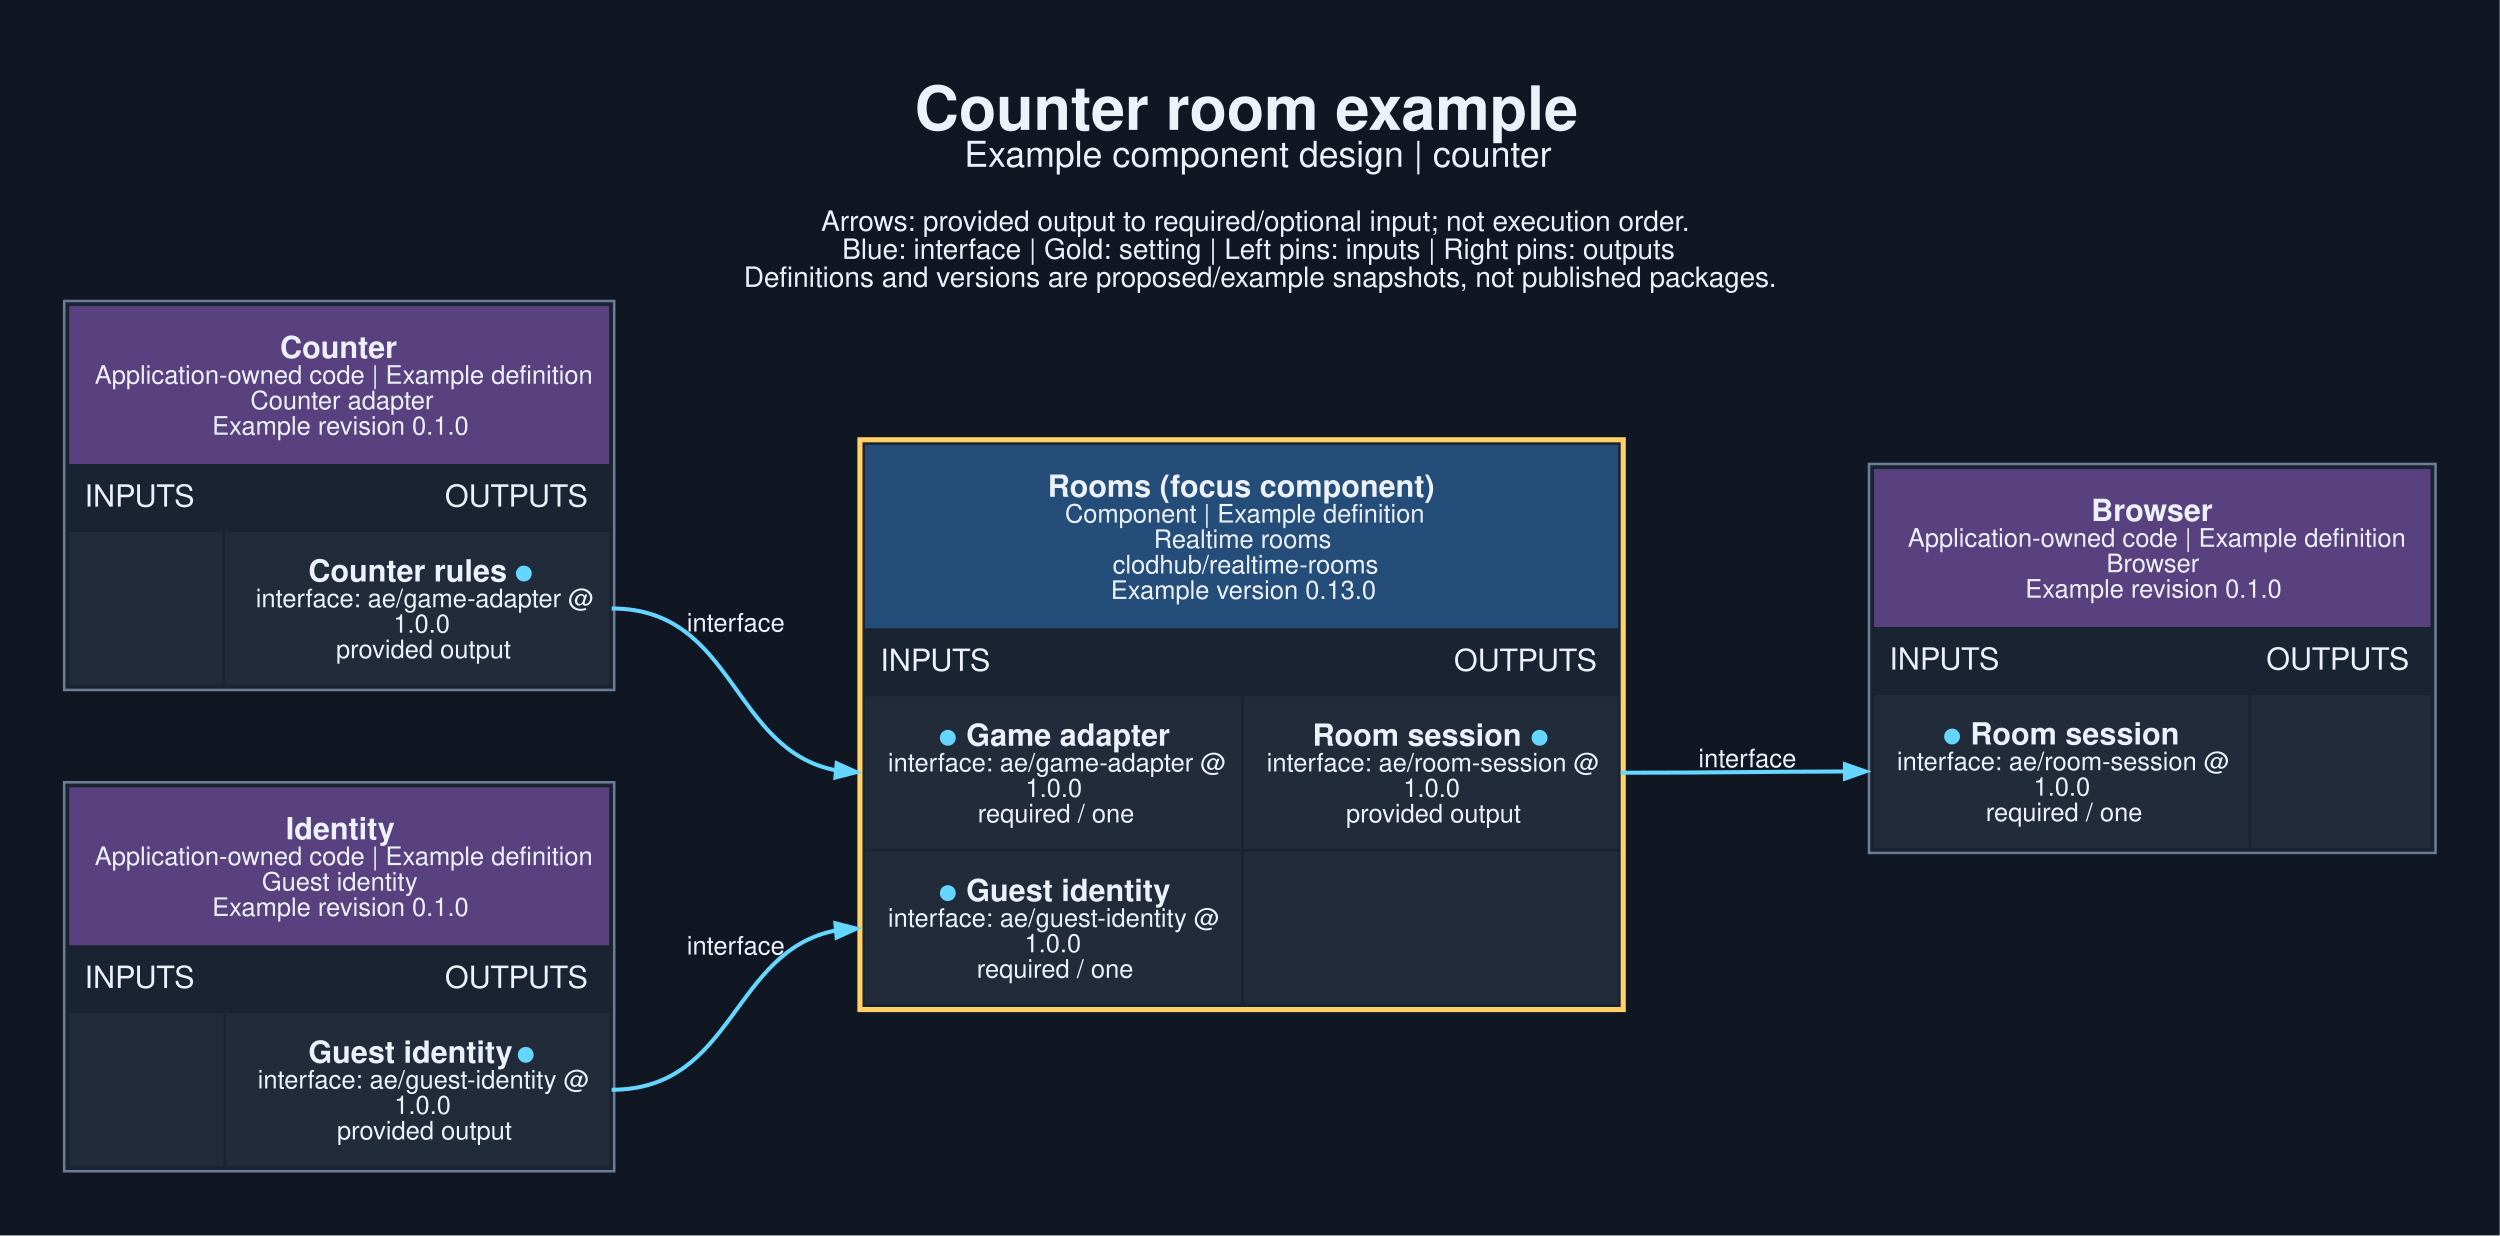
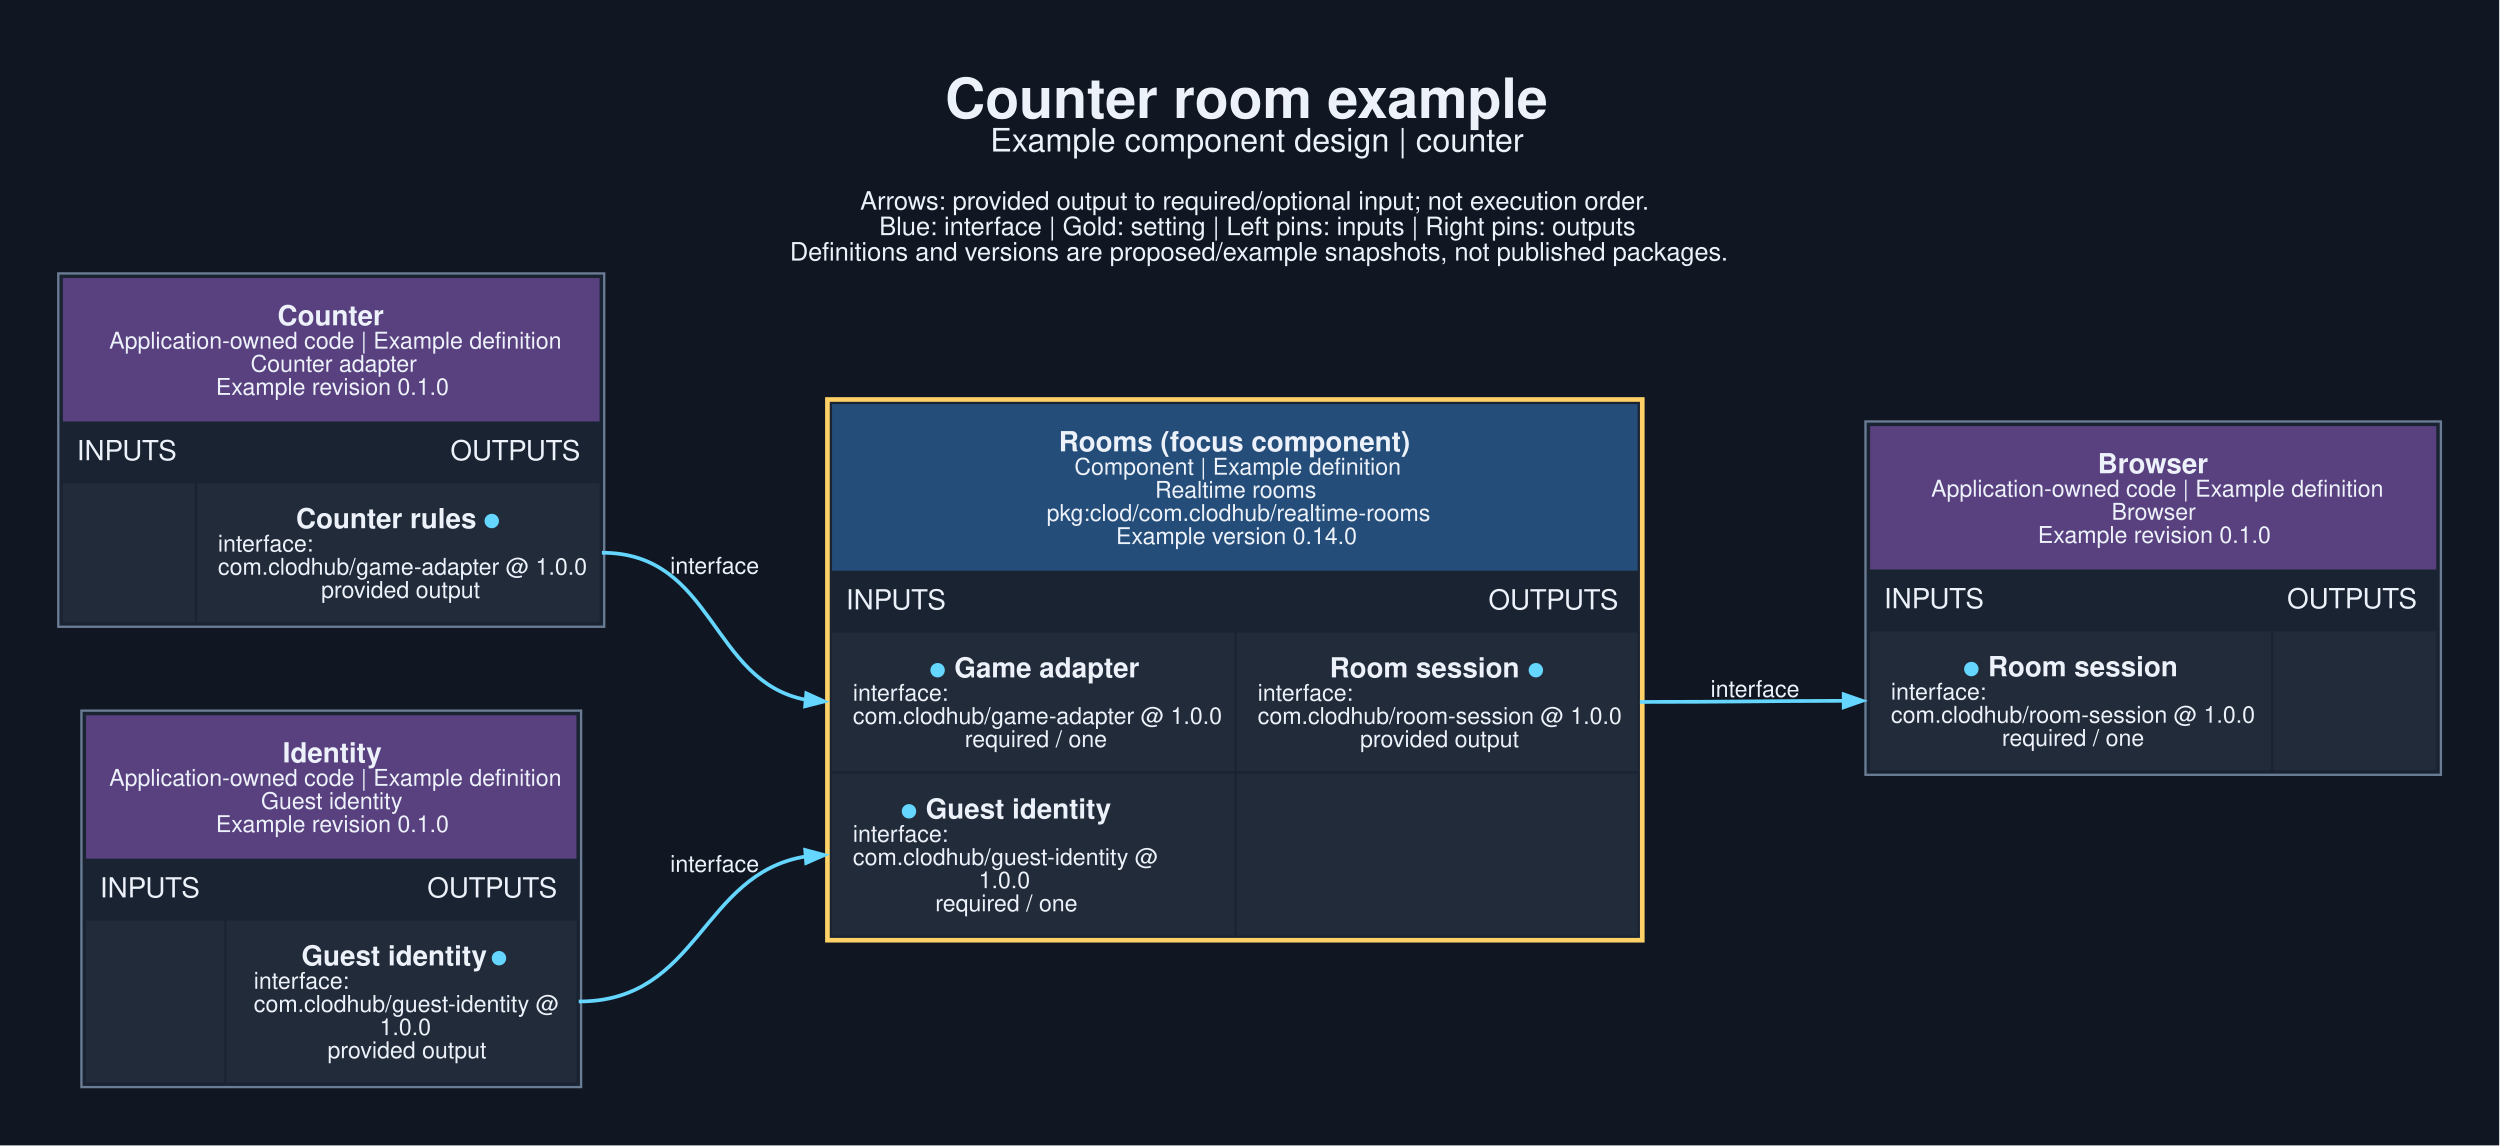
- <svg xmlns="http://www.w3.org/2000/svg" width="1309pt" height="647pt" viewBox="0.00 0.00 1309.00 647.00">
-   <g id="graph0" class="graph" transform="scale(1.33333 1.33333) rotate(0) translate(25.2 459.95)">
-     <polygon fill="#101722" stroke="none" points="-25.2,25.2 -25.2,-459.95 956.45,-459.95 956.45,25.2 -25.2,25.2" />
-     <text xml:space="preserve" text-anchor="start" x="334" y="-408.95" font-family="Helvetica,sans-Serif" font-weight="bold" font-size="24.00" fill="#edf2fa">Counter room example</text>
-     <text xml:space="preserve" text-anchor="start" x="353.5" y="-394.45" font-family="Helvetica,sans-Serif" font-size="14.00" fill="#edf2fa">Example component design | counter</text>
-     <text xml:space="preserve" text-anchor="start" x="297.25" y="-369.3" font-family="Helvetica,sans-Serif" font-size="11.00" fill="#edf2fa">Arrows: provided output to required/optional input; not execution order.</text>
-     <text xml:space="preserve" text-anchor="start" x="305.5" y="-358.3" font-family="Helvetica,sans-Serif" font-size="11.00" fill="#edf2fa">Blue: interface | Gold: setting | Left pins: inputs | Right pins: outputs</text>
-     <text xml:space="preserve" text-anchor="start" x="266.88" y="-347.3" font-family="Helvetica,sans-Serif" font-size="11.00" fill="#edf2fa">Definitions and versions are proposed/example snapshots, not published packages.</text>
+ <svg xmlns="http://www.w3.org/2000/svg" width="1441pt" height="660pt" viewBox="0.00 0.00 1441.00 660.00">
+   <g id="graph0" class="graph" transform="scale(1.33333 1.33333) rotate(0) translate(25.2 469.95)">
+     <polygon fill="#101722" stroke="none" points="-25.2,25.2 -25.2,-469.95 1055.2,-469.95 1055.2,25.2 -25.2,25.2" />
+     <text xml:space="preserve" text-anchor="start" x="383.38" y="-418.95" font-family="Helvetica,sans-Serif" font-weight="bold" font-size="24.00" fill="#edf2fa">Counter room example</text>
+     <text xml:space="preserve" text-anchor="start" x="402.88" y="-404.45" font-family="Helvetica,sans-Serif" font-size="14.00" fill="#edf2fa">Example component design | counter</text>
+     <text xml:space="preserve" text-anchor="start" x="346.62" y="-379.3" font-family="Helvetica,sans-Serif" font-size="11.00" fill="#edf2fa">Arrows: provided output to required/optional input; not execution order.</text>
+     <text xml:space="preserve" text-anchor="start" x="354.88" y="-368.3" font-family="Helvetica,sans-Serif" font-size="11.00" fill="#edf2fa">Blue: interface | Gold: setting | Left pins: inputs | Right pins: outputs</text>
+     <text xml:space="preserve" text-anchor="start" x="316.25" y="-357.3" font-family="Helvetica,sans-Serif" font-size="11.00" fill="#edf2fa">Definitions and versions are proposed/example snapshots, not published packages.</text>
    <g id="node1" class="node">
-       <polygon fill="#1a2332" stroke="none" points="0,-189 0,-341.75 216,-341.75 216,-189 0,-189" />
-       <polygon fill="#594180" stroke="none" points="2,-277.75 2,-339.75 214,-339.75 214,-277.75 2,-277.75" />
-       <text xml:space="preserve" text-anchor="start" x="84.75" y="-319.35" font-family="Helvetica,sans-Serif" font-weight="bold" font-size="12.00" fill="#edf2fa">Counter</text>
-       <text xml:space="preserve" text-anchor="start" x="12" y="-309.25" font-family="Helvetica,sans-Serif" font-size="10.00" fill="#edf2fa">Application-owned code | Example definition</text>
-       <text xml:space="preserve" text-anchor="start" x="73.12" y="-299.25" font-family="Helvetica,sans-Serif" font-size="10.00" fill="#edf2fa">Counter adapter</text>
-       <text xml:space="preserve" text-anchor="start" x="58.12" y="-289.25" font-family="Helvetica,sans-Serif" font-size="10.00" fill="#edf2fa">Example revision 0.1.0</text>
-       <text xml:space="preserve" text-anchor="start" x="8" y="-261" font-family="Helvetica,sans-Serif" font-size="12.00" fill="#edf2fa">INPUTS</text>
-       <text xml:space="preserve" text-anchor="start" x="149.5" y="-261" font-family="Helvetica,sans-Serif" font-size="12.00" fill="#edf2fa">OUTPUTS</text>
-       <polygon fill="#222b3a" stroke="none" points="2,-191 2,-251 62.12,-251 62.12,-191 2,-191" />
-       <polygon fill="#222b3a" stroke="none" points="63.12,-191 63.12,-251 214,-251 214,-191 63.12,-191" />
-       <text xml:space="preserve" text-anchor="start" x="95.88" y="-231.6" font-family="Helvetica,sans-Serif" font-weight="bold" font-size="12.00" fill="#edf2fa">Counter rules </text>
-       <text xml:space="preserve" text-anchor="start" x="176.88" y="-231.6" font-family="Helvetica,sans-Serif" font-weight="bold" font-size="12.00" fill="#65d6ff">●</text>
-       <text xml:space="preserve" text-anchor="start" x="75.25" y="-221.5" font-family="Helvetica,sans-Serif" font-size="10.00" fill="#edf2fa">interface: ae/game-adapter @</text>
-       <text xml:space="preserve" text-anchor="start" x="129.25" y="-211.5" font-family="Helvetica,sans-Serif" font-size="10.00" fill="#edf2fa">1.0.0</text>
-       <text xml:space="preserve" text-anchor="start" x="106.75" y="-201.5" font-family="Helvetica,sans-Serif" font-size="10.00" fill="#edf2fa">provided output</text>
-       <polygon fill="none" stroke="#6b7d95" points="0,-189 0,-341.75 216,-341.75 216,-189 0,-189" />
+       <polygon fill="#1a2332" stroke="none" points="0,-199 0,-351.75 236,-351.75 236,-199 0,-199" />
+       <polygon fill="#594180" stroke="none" points="2,-287.75 2,-349.75 234,-349.75 234,-287.75 2,-287.75" />
+       <text xml:space="preserve" text-anchor="start" x="94.75" y="-329.35" font-family="Helvetica,sans-Serif" font-weight="bold" font-size="12.00" fill="#edf2fa">Counter</text>
+       <text xml:space="preserve" text-anchor="start" x="22" y="-319.25" font-family="Helvetica,sans-Serif" font-size="10.00" fill="#edf2fa">Application-owned code | Example definition</text>
+       <text xml:space="preserve" text-anchor="start" x="83.12" y="-309.25" font-family="Helvetica,sans-Serif" font-size="10.00" fill="#edf2fa">Counter adapter</text>
+       <text xml:space="preserve" text-anchor="start" x="68.12" y="-299.25" font-family="Helvetica,sans-Serif" font-size="10.00" fill="#edf2fa">Example revision 0.1.0</text>
+       <text xml:space="preserve" text-anchor="start" x="8" y="-271" font-family="Helvetica,sans-Serif" font-size="12.00" fill="#edf2fa">INPUTS</text>
+       <text xml:space="preserve" text-anchor="start" x="169.5" y="-271" font-family="Helvetica,sans-Serif" font-size="12.00" fill="#edf2fa">OUTPUTS</text>
+       <polygon fill="#222b3a" stroke="none" points="2,-201 2,-261 59,-261 59,-201 2,-201" />
+       <polygon fill="#222b3a" stroke="none" points="60,-201 60,-261 234,-261 234,-201 60,-201" />
+       <text xml:space="preserve" text-anchor="start" x="102.75" y="-241.6" font-family="Helvetica,sans-Serif" font-weight="bold" font-size="12.00" fill="#edf2fa">Counter rules </text>
+       <text xml:space="preserve" text-anchor="start" x="183.75" y="-241.6" font-family="Helvetica,sans-Serif" font-weight="bold" font-size="12.00" fill="#65d6ff">●</text>
+       <text xml:space="preserve" text-anchor="start" x="69" y="-231.5" font-family="Helvetica,sans-Serif" font-size="10.00" fill="#edf2fa">interface:</text>
+       <text xml:space="preserve" text-anchor="start" x="69" y="-221.5" font-family="Helvetica,sans-Serif" font-size="10.00" fill="#edf2fa">com.clodhub/game-adapter @ 1.0.0</text>
+       <text xml:space="preserve" text-anchor="start" x="113.62" y="-211.5" font-family="Helvetica,sans-Serif" font-size="10.00" fill="#edf2fa">provided output</text>
+       <polygon fill="none" stroke="#6b7d95" points="0,-199 0,-351.75 236,-351.75 236,-199 0,-199" />
    </g>
    <g id="node3" class="node">
-       <polygon fill="#1a2332" stroke="none" points="311.5,-62.5 311.5,-288.25 613.25,-288.25 613.25,-62.5 311.5,-62.5" />
-       <polygon fill="#254d79" stroke="none" points="314.5,-213.25 314.5,-285.25 610.25,-285.25 610.25,-213.25 314.5,-213.25" />
-       <text xml:space="preserve" text-anchor="start" x="386.25" y="-264.85" font-family="Helvetica,sans-Serif" font-weight="bold" font-size="12.00" fill="#edf2fa">Rooms (focus component)</text>
-       <text xml:space="preserve" text-anchor="start" x="393" y="-254.75" font-family="Helvetica,sans-Serif" font-size="10.00" fill="#edf2fa">Component | Example definition</text>
-       <text xml:space="preserve" text-anchor="start" x="427.88" y="-244.75" font-family="Helvetica,sans-Serif" font-size="10.00" fill="#edf2fa">Realtime rooms</text>
-       <text xml:space="preserve" text-anchor="start" x="411.75" y="-234.75" font-family="Helvetica,sans-Serif" font-size="10.00" fill="#edf2fa">clodhub/realtime-rooms</text>
-       <text xml:space="preserve" text-anchor="start" x="411" y="-224.75" font-family="Helvetica,sans-Serif" font-size="10.00" fill="#edf2fa">Example version 0.13.0</text>
-       <text xml:space="preserve" text-anchor="start" x="320.5" y="-196.5" font-family="Helvetica,sans-Serif" font-size="12.00" fill="#edf2fa">INPUTS</text>
-       <text xml:space="preserve" text-anchor="start" x="545.75" y="-196.5" font-family="Helvetica,sans-Serif" font-size="12.00" fill="#edf2fa">OUTPUTS</text>
-       <polygon fill="#222b3a" stroke="none" points="314.5,-126.5 314.5,-186.5 462.25,-186.5 462.25,-126.5 314.5,-126.5" />
-       <text xml:space="preserve" text-anchor="start" x="343.38" y="-167.1" font-family="Helvetica,sans-Serif" font-weight="bold" font-size="12.00" fill="#65d6ff">●</text>
-       <text xml:space="preserve" text-anchor="start" x="350.88" y="-167.1" font-family="Helvetica,sans-Serif" font-weight="bold" font-size="12.00" fill="#edf2fa"> Game adapter</text>
-       <text xml:space="preserve" text-anchor="start" x="323.5" y="-157" font-family="Helvetica,sans-Serif" font-size="10.00" fill="#edf2fa">interface: ae/game-adapter @</text>
-       <text xml:space="preserve" text-anchor="start" x="377.5" y="-147" font-family="Helvetica,sans-Serif" font-size="10.00" fill="#edf2fa">1.0.0</text>
-       <text xml:space="preserve" text-anchor="start" x="358.75" y="-137" font-family="Helvetica,sans-Serif" font-size="10.00" fill="#edf2fa">required / one</text>
-       <polygon fill="#222b3a" stroke="none" points="463.25,-126.5 463.25,-186.5 610.25,-186.5 610.25,-126.5 463.25,-126.5" />
-       <text xml:space="preserve" text-anchor="start" x="490.25" y="-167.1" font-family="Helvetica,sans-Serif" font-weight="bold" font-size="12.00" fill="#edf2fa">Room session </text>
-       <text xml:space="preserve" text-anchor="start" x="575.75" y="-167.1" font-family="Helvetica,sans-Serif" font-weight="bold" font-size="12.00" fill="#65d6ff">●</text>
-       <text xml:space="preserve" text-anchor="start" x="472.25" y="-157" font-family="Helvetica,sans-Serif" font-size="10.00" fill="#edf2fa">interface: ae/room-session @</text>
-       <text xml:space="preserve" text-anchor="start" x="525.88" y="-147" font-family="Helvetica,sans-Serif" font-size="10.00" fill="#edf2fa">1.0.0</text>
-       <text xml:space="preserve" text-anchor="start" x="503.38" y="-137" font-family="Helvetica,sans-Serif" font-size="10.00" fill="#edf2fa">provided output</text>
-       <polygon fill="#222b3a" stroke="none" points="314.5,-65.5 314.5,-125.5 462.25,-125.5 462.25,-65.5 314.5,-65.5" />
-       <text xml:space="preserve" text-anchor="start" x="343.38" y="-106.1" font-family="Helvetica,sans-Serif" font-weight="bold" font-size="12.00" fill="#65d6ff">●</text>
-       <text xml:space="preserve" text-anchor="start" x="350.88" y="-106.1" font-family="Helvetica,sans-Serif" font-weight="bold" font-size="12.00" fill="#edf2fa"> Guest identity</text>
-       <text xml:space="preserve" text-anchor="start" x="323.5" y="-96" font-family="Helvetica,sans-Serif" font-size="10.00" fill="#edf2fa">interface: ae/guest-identity @</text>
-       <text xml:space="preserve" text-anchor="start" x="377.12" y="-86" font-family="Helvetica,sans-Serif" font-size="10.00" fill="#edf2fa">1.0.0</text>
-       <text xml:space="preserve" text-anchor="start" x="358.38" y="-76" font-family="Helvetica,sans-Serif" font-size="10.00" fill="#edf2fa">required / one</text>
-       <polygon fill="#222b3a" stroke="none" points="463.25,-65.5 463.25,-125.5 610.25,-125.5 610.25,-65.5 463.25,-65.5" />
-       <polygon fill="none" stroke="#ffd166" stroke-width="2" points="312.5,-63.5 312.5,-287.25 612.25,-287.25 612.25,-63.5 312.5,-63.5" />
+       <polygon fill="#1a2332" stroke="none" points="331.5,-62.5 331.5,-298.25 685.75,-298.25 685.75,-62.5 331.5,-62.5" />
+       <polygon fill="#254d79" stroke="none" points="334.5,-223.25 334.5,-295.25 682.75,-295.25 682.75,-223.25 334.5,-223.25" />
+       <text xml:space="preserve" text-anchor="start" x="432.5" y="-274.85" font-family="Helvetica,sans-Serif" font-weight="bold" font-size="12.00" fill="#edf2fa">Rooms (focus component)</text>
+       <text xml:space="preserve" text-anchor="start" x="439.25" y="-264.75" font-family="Helvetica,sans-Serif" font-size="10.00" fill="#edf2fa">Component | Example definition</text>
+       <text xml:space="preserve" text-anchor="start" x="474.12" y="-254.75" font-family="Helvetica,sans-Serif" font-size="10.00" fill="#edf2fa">Realtime rooms</text>
+       <text xml:space="preserve" text-anchor="start" x="427.25" y="-244.75" font-family="Helvetica,sans-Serif" font-size="10.00" fill="#edf2fa">pkg:clod/com.clodhub/realtime-rooms</text>
+       <text xml:space="preserve" text-anchor="start" x="457.25" y="-234.75" font-family="Helvetica,sans-Serif" font-size="10.00" fill="#edf2fa">Example version 0.14.0</text>
+       <text xml:space="preserve" text-anchor="start" x="340.5" y="-206.5" font-family="Helvetica,sans-Serif" font-size="12.00" fill="#edf2fa">INPUTS</text>
+       <text xml:space="preserve" text-anchor="start" x="618.25" y="-206.5" font-family="Helvetica,sans-Serif" font-size="12.00" fill="#edf2fa">OUTPUTS</text>
+       <polygon fill="#222b3a" stroke="none" points="334.5,-136.5 334.5,-196.5 508.5,-196.5 508.5,-136.5 334.5,-136.5" />
+       <text xml:space="preserve" text-anchor="start" x="376.5" y="-177.1" font-family="Helvetica,sans-Serif" font-weight="bold" font-size="12.00" fill="#65d6ff">●</text>
+       <text xml:space="preserve" text-anchor="start" x="384" y="-177.1" font-family="Helvetica,sans-Serif" font-weight="bold" font-size="12.00" fill="#edf2fa"> Game adapter</text>
+       <text xml:space="preserve" text-anchor="start" x="343.5" y="-167" font-family="Helvetica,sans-Serif" font-size="10.00" fill="#edf2fa">interface:</text>
+       <text xml:space="preserve" text-anchor="start" x="343.5" y="-157" font-family="Helvetica,sans-Serif" font-size="10.00" fill="#edf2fa">com.clodhub/game-adapter @ 1.0.0</text>
+       <text xml:space="preserve" text-anchor="start" x="391.88" y="-147" font-family="Helvetica,sans-Serif" font-size="10.00" fill="#edf2fa">required / one</text>
+       <polygon fill="#222b3a" stroke="none" points="509.5,-136.5 509.5,-196.5 682.75,-196.5 682.75,-136.5 509.5,-136.5" />
+       <text xml:space="preserve" text-anchor="start" x="549.62" y="-177.1" font-family="Helvetica,sans-Serif" font-weight="bold" font-size="12.00" fill="#edf2fa">Room session </text>
+       <text xml:space="preserve" text-anchor="start" x="635.12" y="-177.1" font-family="Helvetica,sans-Serif" font-weight="bold" font-size="12.00" fill="#65d6ff">●</text>
+       <text xml:space="preserve" text-anchor="start" x="518.5" y="-167" font-family="Helvetica,sans-Serif" font-size="10.00" fill="#edf2fa">interface:</text>
+       <text xml:space="preserve" text-anchor="start" x="518.5" y="-157" font-family="Helvetica,sans-Serif" font-size="10.00" fill="#edf2fa">com.clodhub/room-session @ 1.0.0</text>
+       <text xml:space="preserve" text-anchor="start" x="562.75" y="-147" font-family="Helvetica,sans-Serif" font-size="10.00" fill="#edf2fa">provided output</text>
+       <polygon fill="#222b3a" stroke="none" points="334.5,-65.5 334.5,-135.5 508.5,-135.5 508.5,-65.5 334.5,-65.5" />
+       <text xml:space="preserve" text-anchor="start" x="364.12" y="-116.1" font-family="Helvetica,sans-Serif" font-weight="bold" font-size="12.00" fill="#65d6ff">●</text>
+       <text xml:space="preserve" text-anchor="start" x="371.62" y="-116.1" font-family="Helvetica,sans-Serif" font-weight="bold" font-size="12.00" fill="#edf2fa"> Guest identity</text>
+       <text xml:space="preserve" text-anchor="start" x="343.5" y="-106" font-family="Helvetica,sans-Serif" font-size="10.00" fill="#edf2fa">interface:</text>
+       <text xml:space="preserve" text-anchor="start" x="343.5" y="-96" font-family="Helvetica,sans-Serif" font-size="10.00" fill="#edf2fa">com.clodhub/guest-identity @</text>
+       <text xml:space="preserve" text-anchor="start" x="397.88" y="-86" font-family="Helvetica,sans-Serif" font-size="10.00" fill="#edf2fa">1.0.0</text>
+       <text xml:space="preserve" text-anchor="start" x="379.12" y="-76" font-family="Helvetica,sans-Serif" font-size="10.00" fill="#edf2fa">required / one</text>
+       <polygon fill="#222b3a" stroke="none" points="509.5,-65.5 509.5,-135.5 682.75,-135.5 682.75,-65.5 509.5,-65.5" />
+       <polygon fill="none" stroke="#ffd166" stroke-width="2" points="332.5,-63.5 332.5,-297.25 684.75,-297.25 684.75,-63.5 332.5,-63.5" />
    </g>
    <g id="edge1" class="edge">
-       <path fill="none" stroke="#65d6ff" stroke-width="1.6" d="M215,-221C263.65,-221 261.75,-165.25 303.29,-157.41" />
-       <polygon fill="#65d6ff" stroke="#65d6ff" stroke-width="1.6" points="303.37,-160.22 311.09,-156.72 302.87,-154.64 303.37,-160.22" />
-       <text xml:space="preserve" text-anchor="middle" x="263.75" y="-211.94" font-family="Helvetica,sans-Serif" font-size="10.00" fill="#edf2fa">interface</text>
+       <path fill="none" stroke="#65d6ff" stroke-width="1.6" d="M235,-231C283.65,-231 281.75,-175.25 323.29,-167.41" />
+       <polygon fill="#65d6ff" stroke="#65d6ff" stroke-width="1.6" points="323.37,-170.22 331.09,-166.72 322.87,-164.64 323.37,-170.22" />
+       <text xml:space="preserve" text-anchor="middle" x="283.75" y="-221.94" font-family="Helvetica,sans-Serif" font-size="10.00" fill="#edf2fa">interface</text>
    </g>
    <g id="node2" class="node">
-       <polygon fill="#1a2332" stroke="none" points="0,0 0,-152.75 216,-152.75 216,0 0,0" />
-       <polygon fill="#594180" stroke="none" points="2,-88.75 2,-150.75 214,-150.75 214,-88.75 2,-88.75" />
-       <text xml:space="preserve" text-anchor="start" x="87" y="-130.35" font-family="Helvetica,sans-Serif" font-weight="bold" font-size="12.00" fill="#edf2fa">Identity</text>
-       <text xml:space="preserve" text-anchor="start" x="12" y="-120.25" font-family="Helvetica,sans-Serif" font-size="10.00" fill="#edf2fa">Application-owned code | Example definition</text>
-       <text xml:space="preserve" text-anchor="start" x="77.62" y="-110.25" font-family="Helvetica,sans-Serif" font-size="10.00" fill="#edf2fa">Guest identity</text>
-       <text xml:space="preserve" text-anchor="start" x="58.12" y="-100.25" font-family="Helvetica,sans-Serif" font-size="10.00" fill="#edf2fa">Example revision 0.1.0</text>
-       <text xml:space="preserve" text-anchor="start" x="8" y="-72" font-family="Helvetica,sans-Serif" font-size="12.00" fill="#edf2fa">INPUTS</text>
-       <text xml:space="preserve" text-anchor="start" x="149.5" y="-72" font-family="Helvetica,sans-Serif" font-size="12.00" fill="#edf2fa">OUTPUTS</text>
-       <polygon fill="#222b3a" stroke="none" points="2,-2 2,-62 62.5,-62 62.5,-2 2,-2" />
-       <polygon fill="#222b3a" stroke="none" points="63.5,-2 63.5,-62 214,-62 214,-2 63.5,-2" />
-       <text xml:space="preserve" text-anchor="start" x="95.88" y="-42.6" font-family="Helvetica,sans-Serif" font-weight="bold" font-size="12.00" fill="#edf2fa">Guest identity </text>
-       <text xml:space="preserve" text-anchor="start" x="177.62" y="-42.6" font-family="Helvetica,sans-Serif" font-weight="bold" font-size="12.00" fill="#65d6ff">●</text>
-       <text xml:space="preserve" text-anchor="start" x="76" y="-32.5" font-family="Helvetica,sans-Serif" font-size="10.00" fill="#edf2fa">interface: ae/guest-identity @</text>
-       <text xml:space="preserve" text-anchor="start" x="129.62" y="-22.5" font-family="Helvetica,sans-Serif" font-size="10.00" fill="#edf2fa">1.0.0</text>
-       <text xml:space="preserve" text-anchor="start" x="107.12" y="-12.5" font-family="Helvetica,sans-Serif" font-size="10.00" fill="#edf2fa">provided output</text>
-       <polygon fill="none" stroke="#6b7d95" points="0,0 0,-152.75 216,-152.75 216,0 0,0" />
+       <polygon fill="#1a2332" stroke="none" points="10,0 10,-162.75 226,-162.75 226,0 10,0" />
+       <polygon fill="#594180" stroke="none" points="12,-98.75 12,-160.75 224,-160.75 224,-98.75 12,-98.75" />
+       <text xml:space="preserve" text-anchor="start" x="97" y="-140.35" font-family="Helvetica,sans-Serif" font-weight="bold" font-size="12.00" fill="#edf2fa">Identity</text>
+       <text xml:space="preserve" text-anchor="start" x="22" y="-130.25" font-family="Helvetica,sans-Serif" font-size="10.00" fill="#edf2fa">Application-owned code | Example definition</text>
+       <text xml:space="preserve" text-anchor="start" x="87.62" y="-120.25" font-family="Helvetica,sans-Serif" font-size="10.00" fill="#edf2fa">Guest identity</text>
+       <text xml:space="preserve" text-anchor="start" x="68.12" y="-110.25" font-family="Helvetica,sans-Serif" font-size="10.00" fill="#edf2fa">Example revision 0.1.0</text>
+       <text xml:space="preserve" text-anchor="start" x="18" y="-82" font-family="Helvetica,sans-Serif" font-size="12.00" fill="#edf2fa">INPUTS</text>
+       <text xml:space="preserve" text-anchor="start" x="159.5" y="-82" font-family="Helvetica,sans-Serif" font-size="12.00" fill="#edf2fa">OUTPUTS</text>
+       <polygon fill="#222b3a" stroke="none" points="12,-2 12,-72 71.75,-72 71.75,-2 12,-2" />
+       <polygon fill="#222b3a" stroke="none" points="72.75,-2 72.75,-72 224,-72 224,-2 72.75,-2" />
+       <text xml:space="preserve" text-anchor="start" x="105.12" y="-52.6" font-family="Helvetica,sans-Serif" font-weight="bold" font-size="12.00" fill="#edf2fa">Guest identity </text>
+       <text xml:space="preserve" text-anchor="start" x="186.88" y="-52.6" font-family="Helvetica,sans-Serif" font-weight="bold" font-size="12.00" fill="#65d6ff">●</text>
+       <text xml:space="preserve" text-anchor="start" x="84.5" y="-42.5" font-family="Helvetica,sans-Serif" font-size="10.00" fill="#edf2fa">interface:</text>
+       <text xml:space="preserve" text-anchor="start" x="84.5" y="-32.5" font-family="Helvetica,sans-Serif" font-size="10.00" fill="#edf2fa">com.clodhub/guest-identity @</text>
+       <text xml:space="preserve" text-anchor="start" x="138.88" y="-22.5" font-family="Helvetica,sans-Serif" font-size="10.00" fill="#edf2fa">1.0.0</text>
+       <text xml:space="preserve" text-anchor="start" x="116.38" y="-12.5" font-family="Helvetica,sans-Serif" font-size="10.00" fill="#edf2fa">provided output</text>
+       <polygon fill="none" stroke="#6b7d95" points="10,0 10,-162.75 226,-162.75 226,0 10,0" />
    </g>
    <g id="edge2" class="edge">
-       <path fill="none" stroke="#65d6ff" stroke-width="1.6" d="M215,-32C263.42,-32 261.93,-86.88 303.33,-94.6" />
-       <polygon fill="#65d6ff" stroke="#65d6ff" stroke-width="1.6" points="302.87,-97.37 311.09,-95.29 303.36,-91.79 302.87,-97.37" />
-       <text xml:space="preserve" text-anchor="middle" x="263.75" y="-85.1" font-family="Helvetica,sans-Serif" font-size="10.00" fill="#edf2fa">interface</text>
+       <path fill="none" stroke="#65d6ff" stroke-width="1.6" d="M225,-37C277.16,-37 277.8,-92.35 323.12,-99.7" />
+       <polygon fill="#65d6ff" stroke="#65d6ff" stroke-width="1.6" points="322.89,-102.49 331.09,-100.31 323.33,-96.9 322.89,-102.49" />
+       <text xml:space="preserve" text-anchor="middle" x="283.75" y="-93.03" font-family="Helvetica,sans-Serif" font-size="10.00" fill="#edf2fa">interface</text>
    </g>
    <g id="node4" class="node">
-       <polygon fill="#1a2332" stroke="none" points="708.75,-125 708.75,-277.75 931.25,-277.75 931.25,-125 708.75,-125" />
-       <polygon fill="#594180" stroke="none" points="710.75,-213.75 710.75,-275.75 929.25,-275.75 929.25,-213.75 710.75,-213.75" />
-       <text xml:space="preserve" text-anchor="start" x="796" y="-255.35" font-family="Helvetica,sans-Serif" font-weight="bold" font-size="12.00" fill="#edf2fa">Browser</text>
-       <text xml:space="preserve" text-anchor="start" x="724" y="-245.25" font-family="Helvetica,sans-Serif" font-size="10.00" fill="#edf2fa">Application-owned code | Example definition</text>
-       <text xml:space="preserve" text-anchor="start" x="802" y="-235.25" font-family="Helvetica,sans-Serif" font-size="10.00" fill="#edf2fa">Browser</text>
-       <text xml:space="preserve" text-anchor="start" x="770.12" y="-225.25" font-family="Helvetica,sans-Serif" font-size="10.00" fill="#edf2fa">Example revision 0.1.0</text>
-       <text xml:space="preserve" text-anchor="start" x="716.75" y="-197" font-family="Helvetica,sans-Serif" font-size="12.00" fill="#edf2fa">INPUTS</text>
-       <text xml:space="preserve" text-anchor="start" x="864.75" y="-197" font-family="Helvetica,sans-Serif" font-size="12.00" fill="#edf2fa">OUTPUTS</text>
-       <polygon fill="#222b3a" stroke="none" points="710.75,-127 710.75,-187 857.75,-187 857.75,-127 710.75,-127" />
-       <text xml:space="preserve" text-anchor="start" x="737.75" y="-167.6" font-family="Helvetica,sans-Serif" font-weight="bold" font-size="12.00" fill="#65d6ff">●</text>
-       <text xml:space="preserve" text-anchor="start" x="745.25" y="-167.6" font-family="Helvetica,sans-Serif" font-weight="bold" font-size="12.00" fill="#edf2fa"> Room session</text>
-       <text xml:space="preserve" text-anchor="start" x="719.75" y="-157.5" font-family="Helvetica,sans-Serif" font-size="10.00" fill="#edf2fa">interface: ae/room-session @</text>
-       <text xml:space="preserve" text-anchor="start" x="773.38" y="-147.5" font-family="Helvetica,sans-Serif" font-size="10.00" fill="#edf2fa">1.0.0</text>
-       <text xml:space="preserve" text-anchor="start" x="754.62" y="-137.5" font-family="Helvetica,sans-Serif" font-size="10.00" fill="#edf2fa">required / one</text>
-       <polygon fill="#222b3a" stroke="none" points="858.75,-127 858.75,-187 929.25,-187 929.25,-127 858.75,-127" />
-       <polygon fill="none" stroke="#6b7d95" points="708.75,-125 708.75,-277.75 931.25,-277.75 931.25,-125 708.75,-125" />
+       <polygon fill="#1a2332" stroke="none" points="781.25,-135 781.25,-287.75 1030,-287.75 1030,-135 781.25,-135" />
+       <polygon fill="#594180" stroke="none" points="783.25,-223.75 783.25,-285.75 1028,-285.75 1028,-223.75 783.25,-223.75" />
+       <text xml:space="preserve" text-anchor="start" x="881.62" y="-265.35" font-family="Helvetica,sans-Serif" font-weight="bold" font-size="12.00" fill="#edf2fa">Browser</text>
+       <text xml:space="preserve" text-anchor="start" x="809.62" y="-255.25" font-family="Helvetica,sans-Serif" font-size="10.00" fill="#edf2fa">Application-owned code | Example definition</text>
+       <text xml:space="preserve" text-anchor="start" x="887.62" y="-245.25" font-family="Helvetica,sans-Serif" font-size="10.00" fill="#edf2fa">Browser</text>
+       <text xml:space="preserve" text-anchor="start" x="855.75" y="-235.25" font-family="Helvetica,sans-Serif" font-size="10.00" fill="#edf2fa">Example revision 0.1.0</text>
+       <text xml:space="preserve" text-anchor="start" x="789.25" y="-207" font-family="Helvetica,sans-Serif" font-size="12.00" fill="#edf2fa">INPUTS</text>
+       <text xml:space="preserve" text-anchor="start" x="963.5" y="-207" font-family="Helvetica,sans-Serif" font-size="12.00" fill="#edf2fa">OUTPUTS</text>
+       <polygon fill="#222b3a" stroke="none" points="783.25,-137 783.25,-197 956.5,-197 956.5,-137 783.25,-137" />
+       <text xml:space="preserve" text-anchor="start" x="823.38" y="-177.6" font-family="Helvetica,sans-Serif" font-weight="bold" font-size="12.00" fill="#65d6ff">●</text>
+       <text xml:space="preserve" text-anchor="start" x="830.88" y="-177.6" font-family="Helvetica,sans-Serif" font-weight="bold" font-size="12.00" fill="#edf2fa"> Room session</text>
+       <text xml:space="preserve" text-anchor="start" x="792.25" y="-167.5" font-family="Helvetica,sans-Serif" font-size="10.00" fill="#edf2fa">interface:</text>
+       <text xml:space="preserve" text-anchor="start" x="792.25" y="-157.5" font-family="Helvetica,sans-Serif" font-size="10.00" fill="#edf2fa">com.clodhub/room-session @ 1.0.0</text>
+       <text xml:space="preserve" text-anchor="start" x="840.25" y="-147.5" font-family="Helvetica,sans-Serif" font-size="10.00" fill="#edf2fa">required / one</text>
+       <polygon fill="#222b3a" stroke="none" points="957.5,-137 957.5,-197 1028,-197 1028,-137 957.5,-137" />
+       <polygon fill="none" stroke="#6b7d95" points="781.25,-135 781.25,-287.75 1030,-287.75 1030,-135 781.25,-135" />
    </g>
    <g id="edge3" class="edge">
-       <path fill="none" stroke="#65d6ff" stroke-width="1.6" d="M611.25,-156.5C651.44,-156.5 663.96,-156.92 699.6,-156.99" />
-       <polygon fill="#65d6ff" stroke="#65d6ff" stroke-width="1.6" points="699.33,-159.79 707.33,-157 699.33,-154.19 699.33,-159.79" />
-       <text xml:space="preserve" text-anchor="middle" x="661" y="-158.65" font-family="Helvetica,sans-Serif" font-size="10.00" fill="#edf2fa">interface</text>
+       <path fill="none" stroke="#65d6ff" stroke-width="1.6" d="M683.75,-166.5C723.94,-166.5 736.46,-166.92 772.1,-166.99" />
+       <polygon fill="#65d6ff" stroke="#65d6ff" stroke-width="1.6" points="771.83,-169.79 779.83,-167 771.83,-164.19 771.83,-169.79" />
+       <text xml:space="preserve" text-anchor="middle" x="733.5" y="-168.65" font-family="Helvetica,sans-Serif" font-size="10.00" fill="#edf2fa">interface</text>
    </g>
  </g>
</svg>
